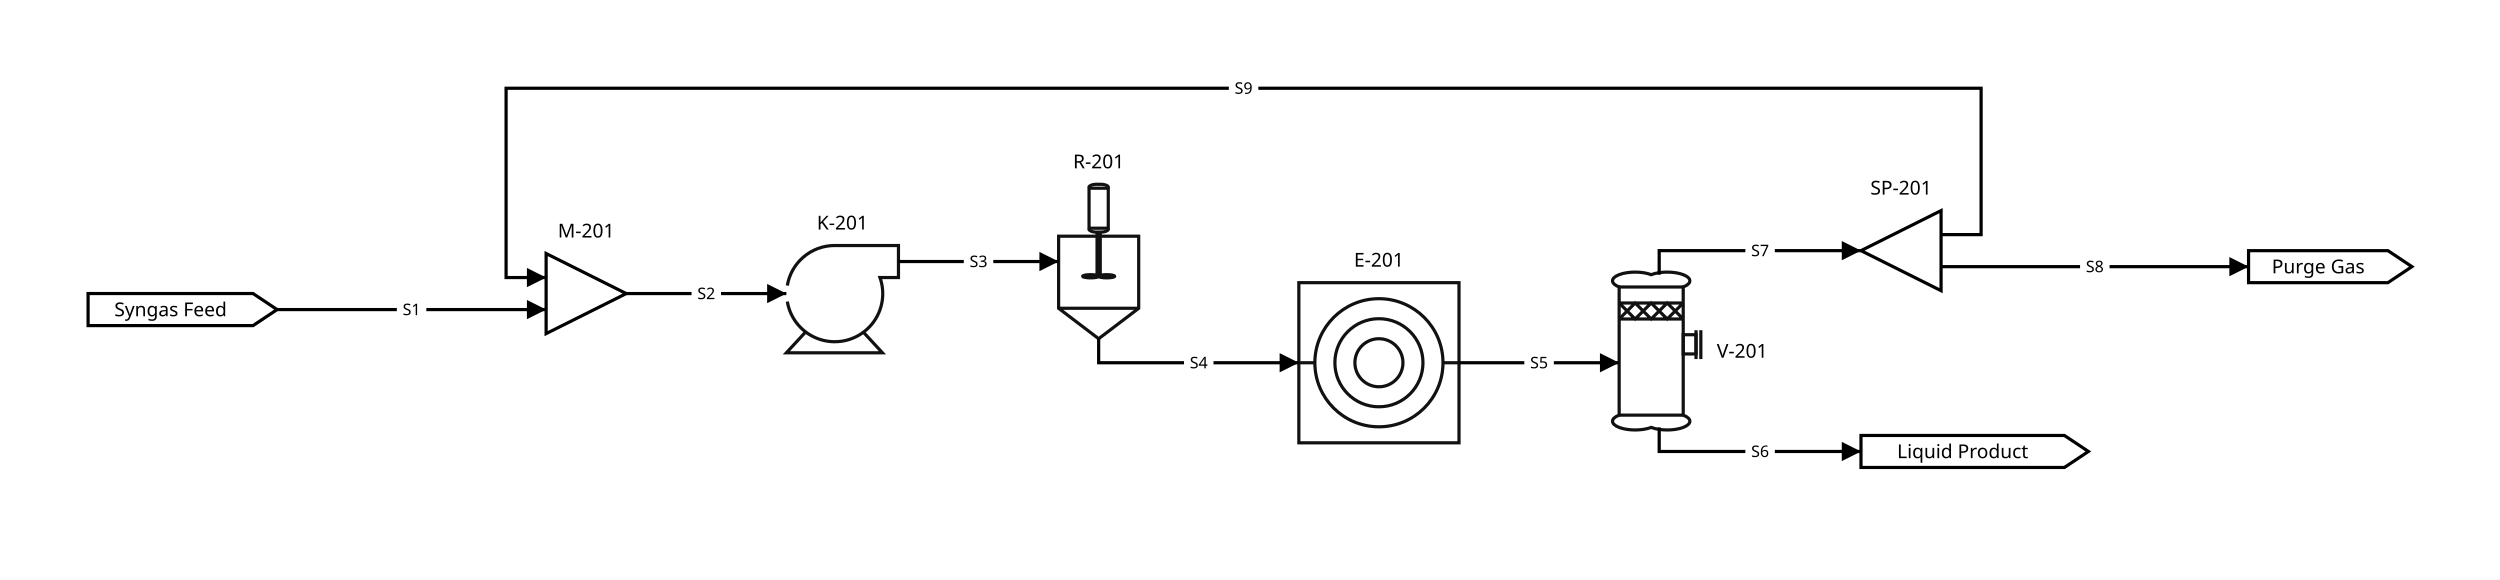
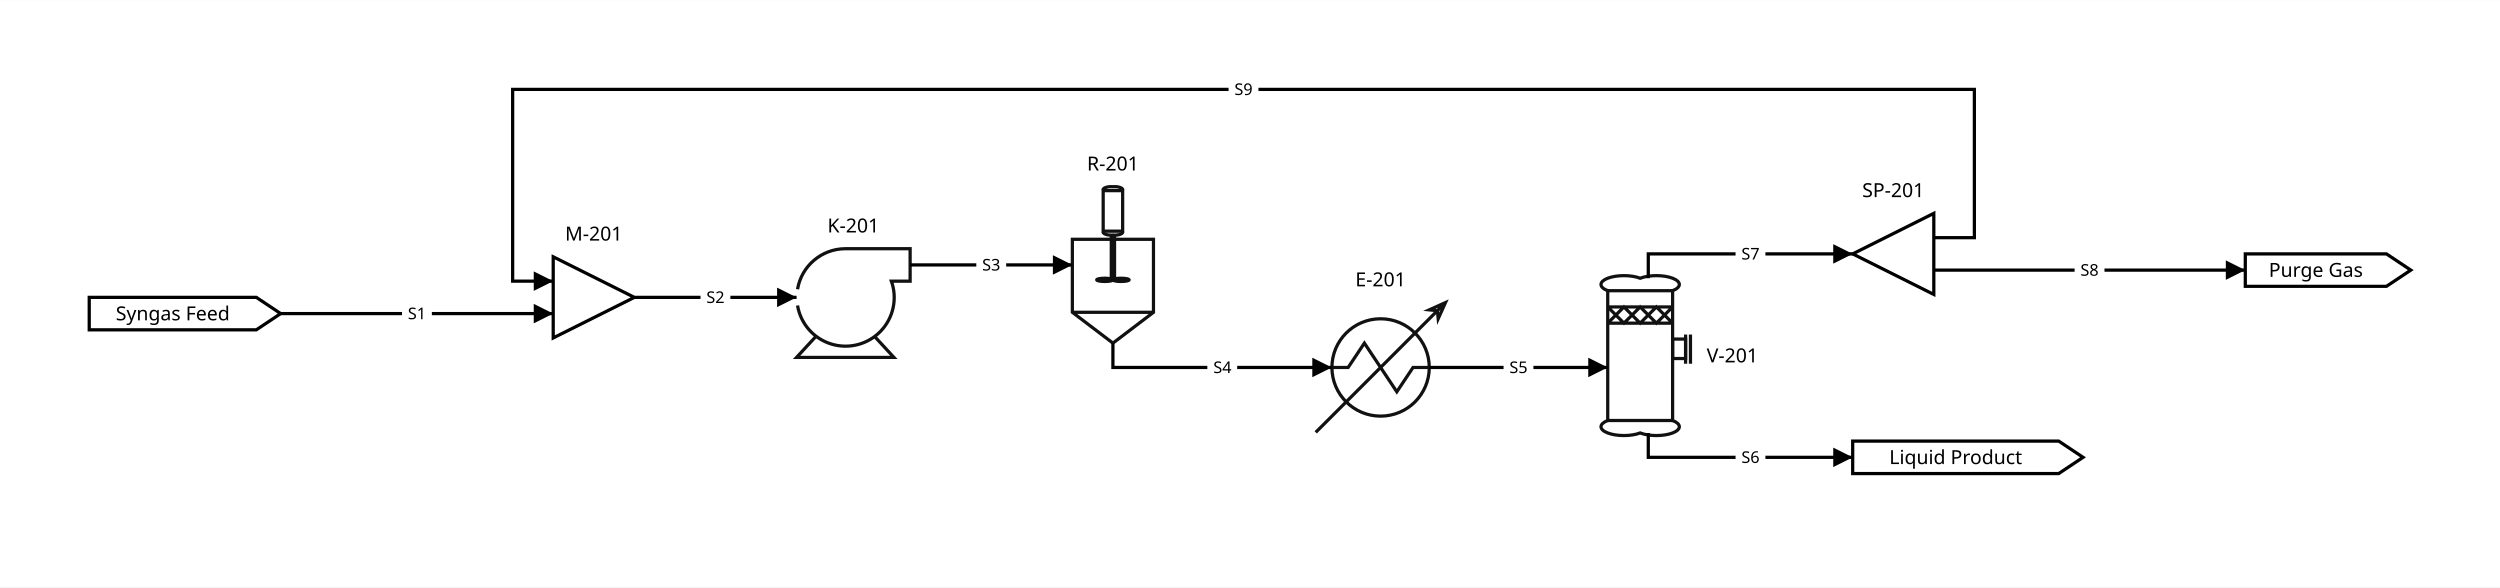
- <svg xmlns="http://www.w3.org/2000/svg" width="1561" height="362" viewBox="-73.0 -83.2 1561.0 361.8">
-   <rect x="-73.0" y="-83.2" width="1561.0" height="361.8" fill="white" />
+ <svg xmlns="http://www.w3.org/2000/svg" width="1541" height="362" viewBox="-73.0 -85.0 1541.0 361.8">
+   <rect x="-73.0" y="-85.0" width="1541.0" height="361.8" fill="white" />
  <defs>
    <marker id="arrow_black" viewBox="0 0 10 10" refX="10" refY="5" markerWidth="12" markerHeight="12" markerUnits="userSpaceOnUse" orient="auto-start-reverse">
      <path d="M 0 0 L 10 5 L 0 10 z" fill="black" />
    </marker>
    <symbol id="sym_compressor" viewBox="0 0 70.0 67.0" overflow="visible">
      <path d="M 12.0 54.0 L 0.0 67.0 L 60.0 67.0 L 48.0 54.0" fill="none" stroke="#111" stroke-width="2.0" />
      <path d="M 0.6 25.0 A 30.0 30.0 0.0 0 1 30.0 0.0 L 70.0 0.0 L 70.0 20.0 L 58.45 20.0 A 30.0 30.0 0.0 0 1 51.859 50.83 A 30.0 30.0 0.0 0 1 21.341 58.742 A 30.0 30.0 0.0 0 1 0.6 35.0" fill="none" stroke="#111" stroke-width="2.0" />
    </symbol>
-     <symbol id="sym_cooler" viewBox="0 0 100.0 100.0" overflow="visible">
-       <rect x="0.0" y="0.0" width="100.0" height="100.0" fill="none" stroke="#111" stroke-width="2.0" />
-       <ellipse cx="50.0" cy="50.0" rx="15.0" ry="15.0" fill="none" stroke="#111" stroke-width="2.0" />
-       <ellipse cx="50.0" cy="50.0" rx="27.5" ry="27.5" fill="none" stroke="#111" stroke-width="2.0" />
-       <ellipse cx="50.0" cy="50.0" rx="40.0" ry="40.0" fill="none" stroke="#111" stroke-width="2.0" />
-       <path d="M 0.0 50.0 L 10.0 50.0 M 90.0 50.0 L 100.0 50.0" fill="none" stroke="#111" stroke-width="2.0" />
+     <symbol id="sym_cooler" viewBox="0 0 80.0 80.0" overflow="visible">
+       <ellipse cx="40.0" cy="40.0" rx="30.0" ry="30.0" fill="none" stroke="#111" stroke-width="2.0" />
+       <path d="M 10.0 40.0 L 20.0 40.0 L 30.0 25.0 L 50.0 55.0 L 60.0 40.0 L 70.0 40.0 M 80.0 0.0 L 0.0 80.0 M 70.0 4.5 L 80.0 0.0 L 75.5 10.0 L 75.0 5.0 Z" fill="none" stroke="#111" stroke-width="2.0" />
    </symbol>
    <symbol id="sym_mixer" viewBox="0 0 50.0 50.0" overflow="visible">
      <polygon points="0,0 50,25 0,50" fill="none" stroke="black" stroke-width="2" />
    </symbol>
    <symbol id="sym_reactor" viewBox="0 0 50.0 96.4" overflow="visible">
      <path d="M 31.0 2.4 L 31.0 27.4 A 5.0 2.0 0.0 0 1 25.0 29.8 A 5.0 2.0 0.0 0 1 19.0 27.4 L 19.0 2.4 A 5.0 2.0 0.0 0 1 25.0 0.0 A 5.0 2.0 0.0 0 1 31.0 2.4 Z" fill="none" stroke="#111" stroke-width="2.0" />
      <path d="M 26.0 32.4 L 50.0 32.4 L 50.0 77.4 L 25.0 96.4 L 0.0 77.4 L 0.0 32.4 L 24.0 32.4 M 19.0 2.4 L 31.0 2.4 M 19.0 27.4 L 31.0 27.4 M 24.0 29.4 L 24.0 56.9 M 26.0 29.4 L 26.0 56.9 M 0.0 77.4 L 50.0 77.4" fill="none" stroke="#111" stroke-width="2.0" />
      <ellipse cx="30.0" cy="57.4" rx="5.0" ry="1.0" fill="none" stroke="#111" stroke-width="2.0" />
      <ellipse cx="20.0" cy="57.4" rx="5.0" ry="1.0" fill="none" stroke="#111" stroke-width="2.0" />
    </symbol>
    <symbol id="sym_separator" viewBox="0 0 51.0 95.4" overflow="visible">
      <path d="M 40.0 7.69 L 40.0 87.69 A 13.0 5.0 0.0 0 1 20.0 95.382 A 13.0 5.0 0.0 0 1 0.0 87.69 L 0.0 7.69 A 13.0 5.0 0.0 0 1 20.0 -0.002 A 13.0 5.0 0.0 0 1 40.0 7.69 Z" fill="none" stroke="#111" stroke-width="2.0" />
      <path d="M 0.0 7.69 L 40.0 7.69 M 0.0 87.69 L 40.0 87.69 M 0.0 17.69 L 40.0 17.69 M 0.0 27.69 L 40.0 27.69 M 0.0 17.69 L 10.0 27.69 L 20.0 17.69 L 30.0 27.69 L 40.0 17.69 M 48.0 34.69 L 48.0 52.69 M 51.0 34.69 L 51.0 52.69 M 0.0 27.69 L 10.0 17.69 L 20.0 27.69 L 30.0 17.69 L 40.0 27.69" fill="none" stroke="#111" stroke-width="2.0" />
      <rect x="40.0" y="37.5" width="8.0" height="12.0" fill="none" stroke="#111" stroke-width="2.0" />
    </symbol>
    <symbol id="sym_splitter" viewBox="0 0 50.0 50.0" overflow="visible">
      <polygon points="0,25 50,0 50,50" fill="none" stroke="black" stroke-width="2" />
    </symbol>
  </defs>
  <g id="units">
-     <polygon points="-18.0,100.0 85,100.0 100,110.0 85,120.0 -18.0,120.0" fill="transparent" stroke="black" stroke-width="2" />
-     <text x="33.5" y="110.0" font-family="sans-serif" font-size="12" text-anchor="middle" dominant-baseline="middle">Syngas Feed</text>
-     <use href="#sym_mixer" x="268" y="75" width="50.0" height="50.0" />
-     <use href="#sym_compressor" x="418" y="70" width="70.0" height="67.0" />
-     <use href="#sym_reactor" x="588" y="31.8" width="50.0" height="96.4" />
-     <use href="#sym_cooler" x="738" y="93.2" width="100.0" height="100.0" />
-     <use href="#sym_separator" x="938" y="88.2" width="51.0" height="95.4" />
-     <use href="#sym_splitter" x="1089" y="48.2" width="50.0" height="50.0" />
-     <polygon points="1089.0,188.6 1216.0,188.6 1231.0,198.6 1216.0,208.6 1089.0,208.6" fill="transparent" stroke="black" stroke-width="2" />
-     <text x="1152.5" y="198.6" font-family="sans-serif" font-size="12" text-anchor="middle" dominant-baseline="middle">Liquid Product</text>
-     <polygon points="1331.0,73.2 1418.0,73.2 1433.0,83.2 1418.0,93.2 1331.0,93.2" fill="transparent" stroke="black" stroke-width="2" />
-     <text x="1374.5" y="83.2" font-family="sans-serif" font-size="12" text-anchor="middle" dominant-baseline="middle">Purge Gas</text>
+     <polygon points="-18.0,98.2 85,98.2 100,108.2 85,118.2 -18.0,118.2" fill="transparent" stroke="black" stroke-width="2" />
+     <text x="33.5" y="108.2" font-family="sans-serif" font-size="12" text-anchor="middle" dominant-baseline="middle">Syngas Feed</text>
+     <use href="#sym_mixer" x="268" y="73.2" width="50.0" height="50.0" />
+     <use href="#sym_compressor" x="418" y="68.2" width="70.0" height="67.0" />
+     <use href="#sym_reactor" x="588" y="30" width="50.0" height="96.4" />
+     <use href="#sym_cooler" x="738" y="101.4" width="80.0" height="80.0" />
+     <use href="#sym_separator" x="918" y="86.4" width="51.0" height="95.4" />
+     <use href="#sym_splitter" x="1069" y="46.4" width="50.0" height="50.0" />
+     <polygon points="1069.0,186.8 1196.0,186.8 1211.0,196.8 1196.0,206.8 1069.0,206.8" fill="transparent" stroke="black" stroke-width="2" />
+     <text x="1132.5" y="196.8" font-family="sans-serif" font-size="12" text-anchor="middle" dominant-baseline="middle">Liquid Product</text>
+     <polygon points="1311.0,71.4 1398.0,71.4 1413.0,81.4 1398.0,91.4 1311.0,91.4" fill="transparent" stroke="black" stroke-width="2" />
+     <text x="1354.5" y="81.4" font-family="sans-serif" font-size="12" text-anchor="middle" dominant-baseline="middle">Purge Gas</text>
  </g>
  <g id="streams">
-     <path d="M 100.0,110.0 L 268.0,110.0" fill="none" stroke="black" stroke-width="2" marker-end="url(#arrow_black)" />
-     <path d="M 318.0,100.0 L 418.0,100.0" fill="none" stroke="black" stroke-width="2" marker-end="url(#arrow_black)" />
-     <path d="M 488.0,80.0 L 588.0,80.0" fill="none" stroke="black" stroke-width="2" marker-end="url(#arrow_black)" />
-     <path d="M 613.0,128.2 L 613.0,143.2 L 738.0,143.2" fill="none" stroke="black" stroke-width="2" marker-end="url(#arrow_black)" />
-     <path d="M 838.0,143.2 L 938.0,143.2" fill="none" stroke="black" stroke-width="2" marker-end="url(#arrow_black)" />
-     <path d="M 963.0,183.6 L 963.0,198.6 L 1089.0,198.6" fill="none" stroke="black" stroke-width="2" marker-end="url(#arrow_black)" />
-     <path d="M 963.0,88.2 L 963.0,73.2 L 1089.0,73.2" fill="none" stroke="black" stroke-width="2" marker-end="url(#arrow_black)" />
-     <path d="M 1139.0,83.2 L 1331.0,83.2" fill="none" stroke="black" stroke-width="2" marker-end="url(#arrow_black)" />
-     <path d="M 1139.0,63.2 L 1164.0,63.2 L 1164.0,-28.2 L 243.0,-28.2 L 243.0,90.0 L 268.0,90.0" fill="none" stroke="black" stroke-width="2" marker-end="url(#arrow_black)" />
-     <rect x="174.8" y="103.5" width="18.4" height="13.0" fill="white" />
-     <text x="184.0" y="110.0" font-family="sans-serif" font-size="10" text-anchor="middle" dominant-baseline="middle" fill="black">S1</text>
-     <rect x="358.8" y="93.5" width="18.4" height="13.0" fill="white" />
-     <text x="368.0" y="100.0" font-family="sans-serif" font-size="10" text-anchor="middle" dominant-baseline="middle" fill="black">S2</text>
-     <rect x="528.8" y="73.5" width="18.4" height="13.0" fill="white" />
-     <text x="538.0" y="80.0" font-family="sans-serif" font-size="10" text-anchor="middle" dominant-baseline="middle" fill="black">S3</text>
-     <rect x="666.3" y="136.7" width="18.4" height="13.0" fill="white" />
-     <text x="675.5" y="143.2" font-family="sans-serif" font-size="10" text-anchor="middle" dominant-baseline="middle" fill="black">S4</text>
-     <rect x="878.8" y="136.7" width="18.4" height="13.0" fill="white" />
-     <text x="888.0" y="143.2" font-family="sans-serif" font-size="10" text-anchor="middle" dominant-baseline="middle" fill="black">S5</text>
-     <rect x="1016.8" y="192.1" width="18.4" height="13.0" fill="white" />
-     <text x="1026.0" y="198.6" font-family="sans-serif" font-size="10" text-anchor="middle" dominant-baseline="middle" fill="black">S6</text>
-     <rect x="1016.8" y="66.7" width="18.4" height="13.0" fill="white" />
-     <text x="1026.0" y="73.2" font-family="sans-serif" font-size="10" text-anchor="middle" dominant-baseline="middle" fill="black">S7</text>
-     <rect x="1225.8" y="76.7" width="18.4" height="13.0" fill="white" />
-     <text x="1235.0" y="83.2" font-family="sans-serif" font-size="10" text-anchor="middle" dominant-baseline="middle" fill="black">S8</text>
-     <rect x="694.3" y="-34.7" width="18.4" height="13.0" fill="white" />
-     <text x="703.5" y="-28.2" font-family="sans-serif" font-size="10" text-anchor="middle" dominant-baseline="middle" fill="black">S9</text>
+     <path d="M 100.0,108.2 L 268.0,108.2" fill="none" stroke="black" stroke-width="2" marker-end="url(#arrow_black)" />
+     <path d="M 318.0,98.2 L 418.0,98.2" fill="none" stroke="black" stroke-width="2" marker-end="url(#arrow_black)" />
+     <path d="M 488.0,78.2 L 588.0,78.2" fill="none" stroke="black" stroke-width="2" marker-end="url(#arrow_black)" />
+     <path d="M 613.0,126.4 L 613.0,141.4 L 747.9,141.4" fill="none" stroke="black" stroke-width="2" marker-end="url(#arrow_black)" />
+     <path d="M 808.1,141.4 L 918.0,141.4" fill="none" stroke="black" stroke-width="2" marker-end="url(#arrow_black)" />
+     <path d="M 943.0,181.8 L 943.0,196.8 L 1069.0,196.8" fill="none" stroke="black" stroke-width="2" marker-end="url(#arrow_black)" />
+     <path d="M 943.0,86.4 L 943.0,71.4 L 1069.0,71.4" fill="none" stroke="black" stroke-width="2" marker-end="url(#arrow_black)" />
+     <path d="M 1119.0,81.4 L 1311.0,81.4" fill="none" stroke="black" stroke-width="2" marker-end="url(#arrow_black)" />
+     <path d="M 1119.0,61.4 L 1144.0,61.4 L 1144.0,-30.0 L 243.0,-30.0 L 243.0,88.2 L 268.0,88.2" fill="none" stroke="black" stroke-width="2" marker-end="url(#arrow_black)" />
+     <rect x="174.8" y="101.7" width="18.4" height="13.0" fill="white" />
+     <text x="184.0" y="108.2" font-family="sans-serif" font-size="10" text-anchor="middle" dominant-baseline="middle" fill="black">S1</text>
+     <rect x="358.8" y="91.7" width="18.4" height="13.0" fill="white" />
+     <text x="368.0" y="98.2" font-family="sans-serif" font-size="10" text-anchor="middle" dominant-baseline="middle" fill="black">S2</text>
+     <rect x="528.8" y="71.7" width="18.4" height="13.0" fill="white" />
+     <text x="538.0" y="78.2" font-family="sans-serif" font-size="10" text-anchor="middle" dominant-baseline="middle" fill="black">S3</text>
+     <rect x="671.2" y="134.9" width="18.4" height="13.0" fill="white" />
+     <text x="680.5" y="141.4" font-family="sans-serif" font-size="10" text-anchor="middle" dominant-baseline="middle" fill="black">S4</text>
+     <rect x="853.8" y="134.9" width="18.4" height="13.0" fill="white" />
+     <text x="863.0" y="141.4" font-family="sans-serif" font-size="10" text-anchor="middle" dominant-baseline="middle" fill="black">S5</text>
+     <rect x="996.8" y="190.3" width="18.4" height="13.0" fill="white" />
+     <text x="1006.0" y="196.8" font-family="sans-serif" font-size="10" text-anchor="middle" dominant-baseline="middle" fill="black">S6</text>
+     <rect x="996.8" y="64.9" width="18.4" height="13.0" fill="white" />
+     <text x="1006.0" y="71.4" font-family="sans-serif" font-size="10" text-anchor="middle" dominant-baseline="middle" fill="black">S7</text>
+     <rect x="1205.8" y="74.9" width="18.4" height="13.0" fill="white" />
+     <text x="1215.0" y="81.4" font-family="sans-serif" font-size="10" text-anchor="middle" dominant-baseline="middle" fill="black">S8</text>
+     <rect x="684.3" y="-36.5" width="18.4" height="13.0" fill="white" />
+     <text x="693.5" y="-30.0" font-family="sans-serif" font-size="10" text-anchor="middle" dominant-baseline="middle" fill="black">S9</text>
  </g>
  <g id="unit_labels">
-     <rect x="272.5" y="53.0" width="41.0" height="15.0" fill="white" />
-     <text x="293.0" y="65.0" font-family="sans-serif" font-size="12" text-anchor="middle" dominant-baseline="baseline">M-201</text>
-     <rect x="432.5" y="48.0" width="41.0" height="15.0" fill="white" />
-     <text x="453.0" y="60.0" font-family="sans-serif" font-size="12" text-anchor="middle" dominant-baseline="baseline">K-201</text>
-     <rect x="592.5" y="9.8" width="41.0" height="15.0" fill="white" />
-     <text x="613.0" y="21.8" font-family="sans-serif" font-size="12" text-anchor="middle" dominant-baseline="baseline">R-201</text>
-     <rect x="767.5" y="71.2" width="41.0" height="15.0" fill="white" />
-     <text x="788.0" y="83.2" font-family="sans-serif" font-size="12" text-anchor="middle" dominant-baseline="baseline">E-201</text>
-     <rect x="999.0" y="128.4" width="41.0" height="15.0" fill="white" />
-     <text x="999.0" y="135.9" font-family="sans-serif" font-size="12" text-anchor="start" dominant-baseline="middle">V-201</text>
-     <rect x="1090.2" y="26.2" width="47.6" height="15.0" fill="white" />
-     <text x="1114.0" y="38.2" font-family="sans-serif" font-size="12" text-anchor="middle" dominant-baseline="baseline">SP-201</text>
+     <rect x="272.5" y="51.2" width="41.0" height="15.0" fill="white" />
+     <text x="293.0" y="63.2" font-family="sans-serif" font-size="12" text-anchor="middle" dominant-baseline="baseline">M-201</text>
+     <rect x="432.5" y="46.2" width="41.0" height="15.0" fill="white" />
+     <text x="453.0" y="58.2" font-family="sans-serif" font-size="12" text-anchor="middle" dominant-baseline="baseline">K-201</text>
+     <rect x="592.5" y="8.0" width="41.0" height="15.0" fill="white" />
+     <text x="613.0" y="20.0" font-family="sans-serif" font-size="12" text-anchor="middle" dominant-baseline="baseline">R-201</text>
+     <rect x="757.5" y="79.4" width="41.0" height="15.0" fill="white" />
+     <text x="778.0" y="91.4" font-family="sans-serif" font-size="12" text-anchor="middle" dominant-baseline="baseline">E-201</text>
+     <rect x="979.0" y="126.6" width="41.0" height="15.0" fill="white" />
+     <text x="979.0" y="134.1" font-family="sans-serif" font-size="12" text-anchor="start" dominant-baseline="middle">V-201</text>
+     <rect x="1070.2" y="24.4" width="47.6" height="15.0" fill="white" />
+     <text x="1094.0" y="36.4" font-family="sans-serif" font-size="12" text-anchor="middle" dominant-baseline="baseline">SP-201</text>
  </g>
</svg>
